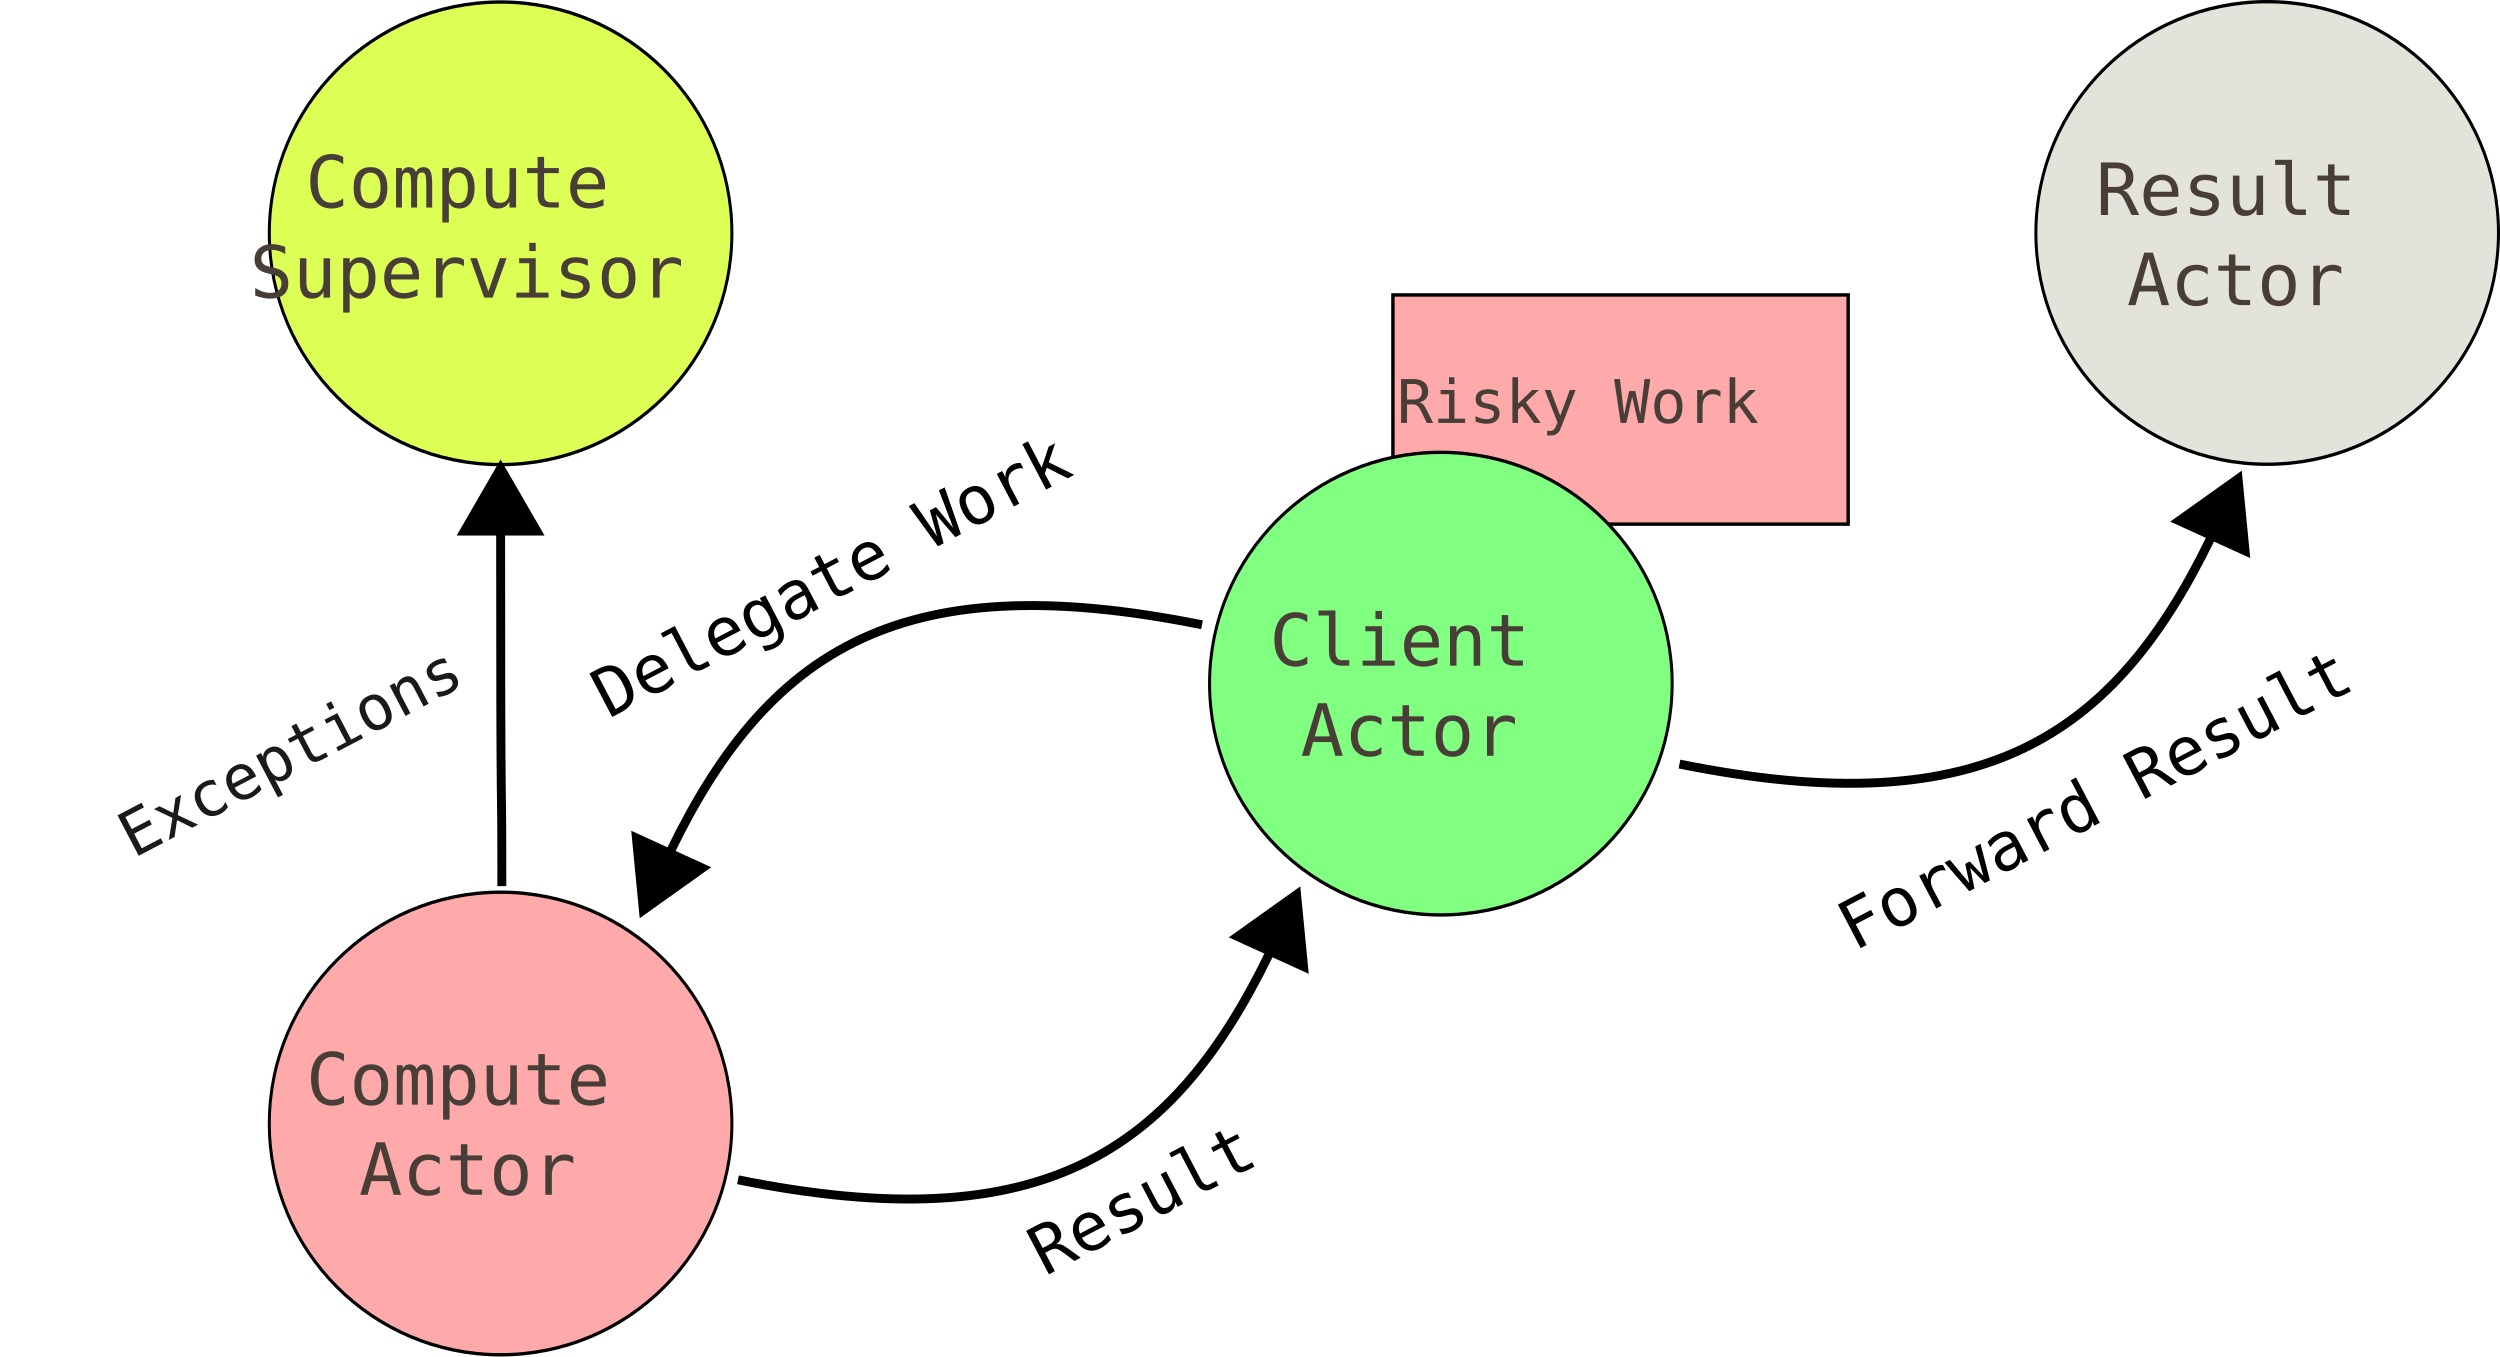
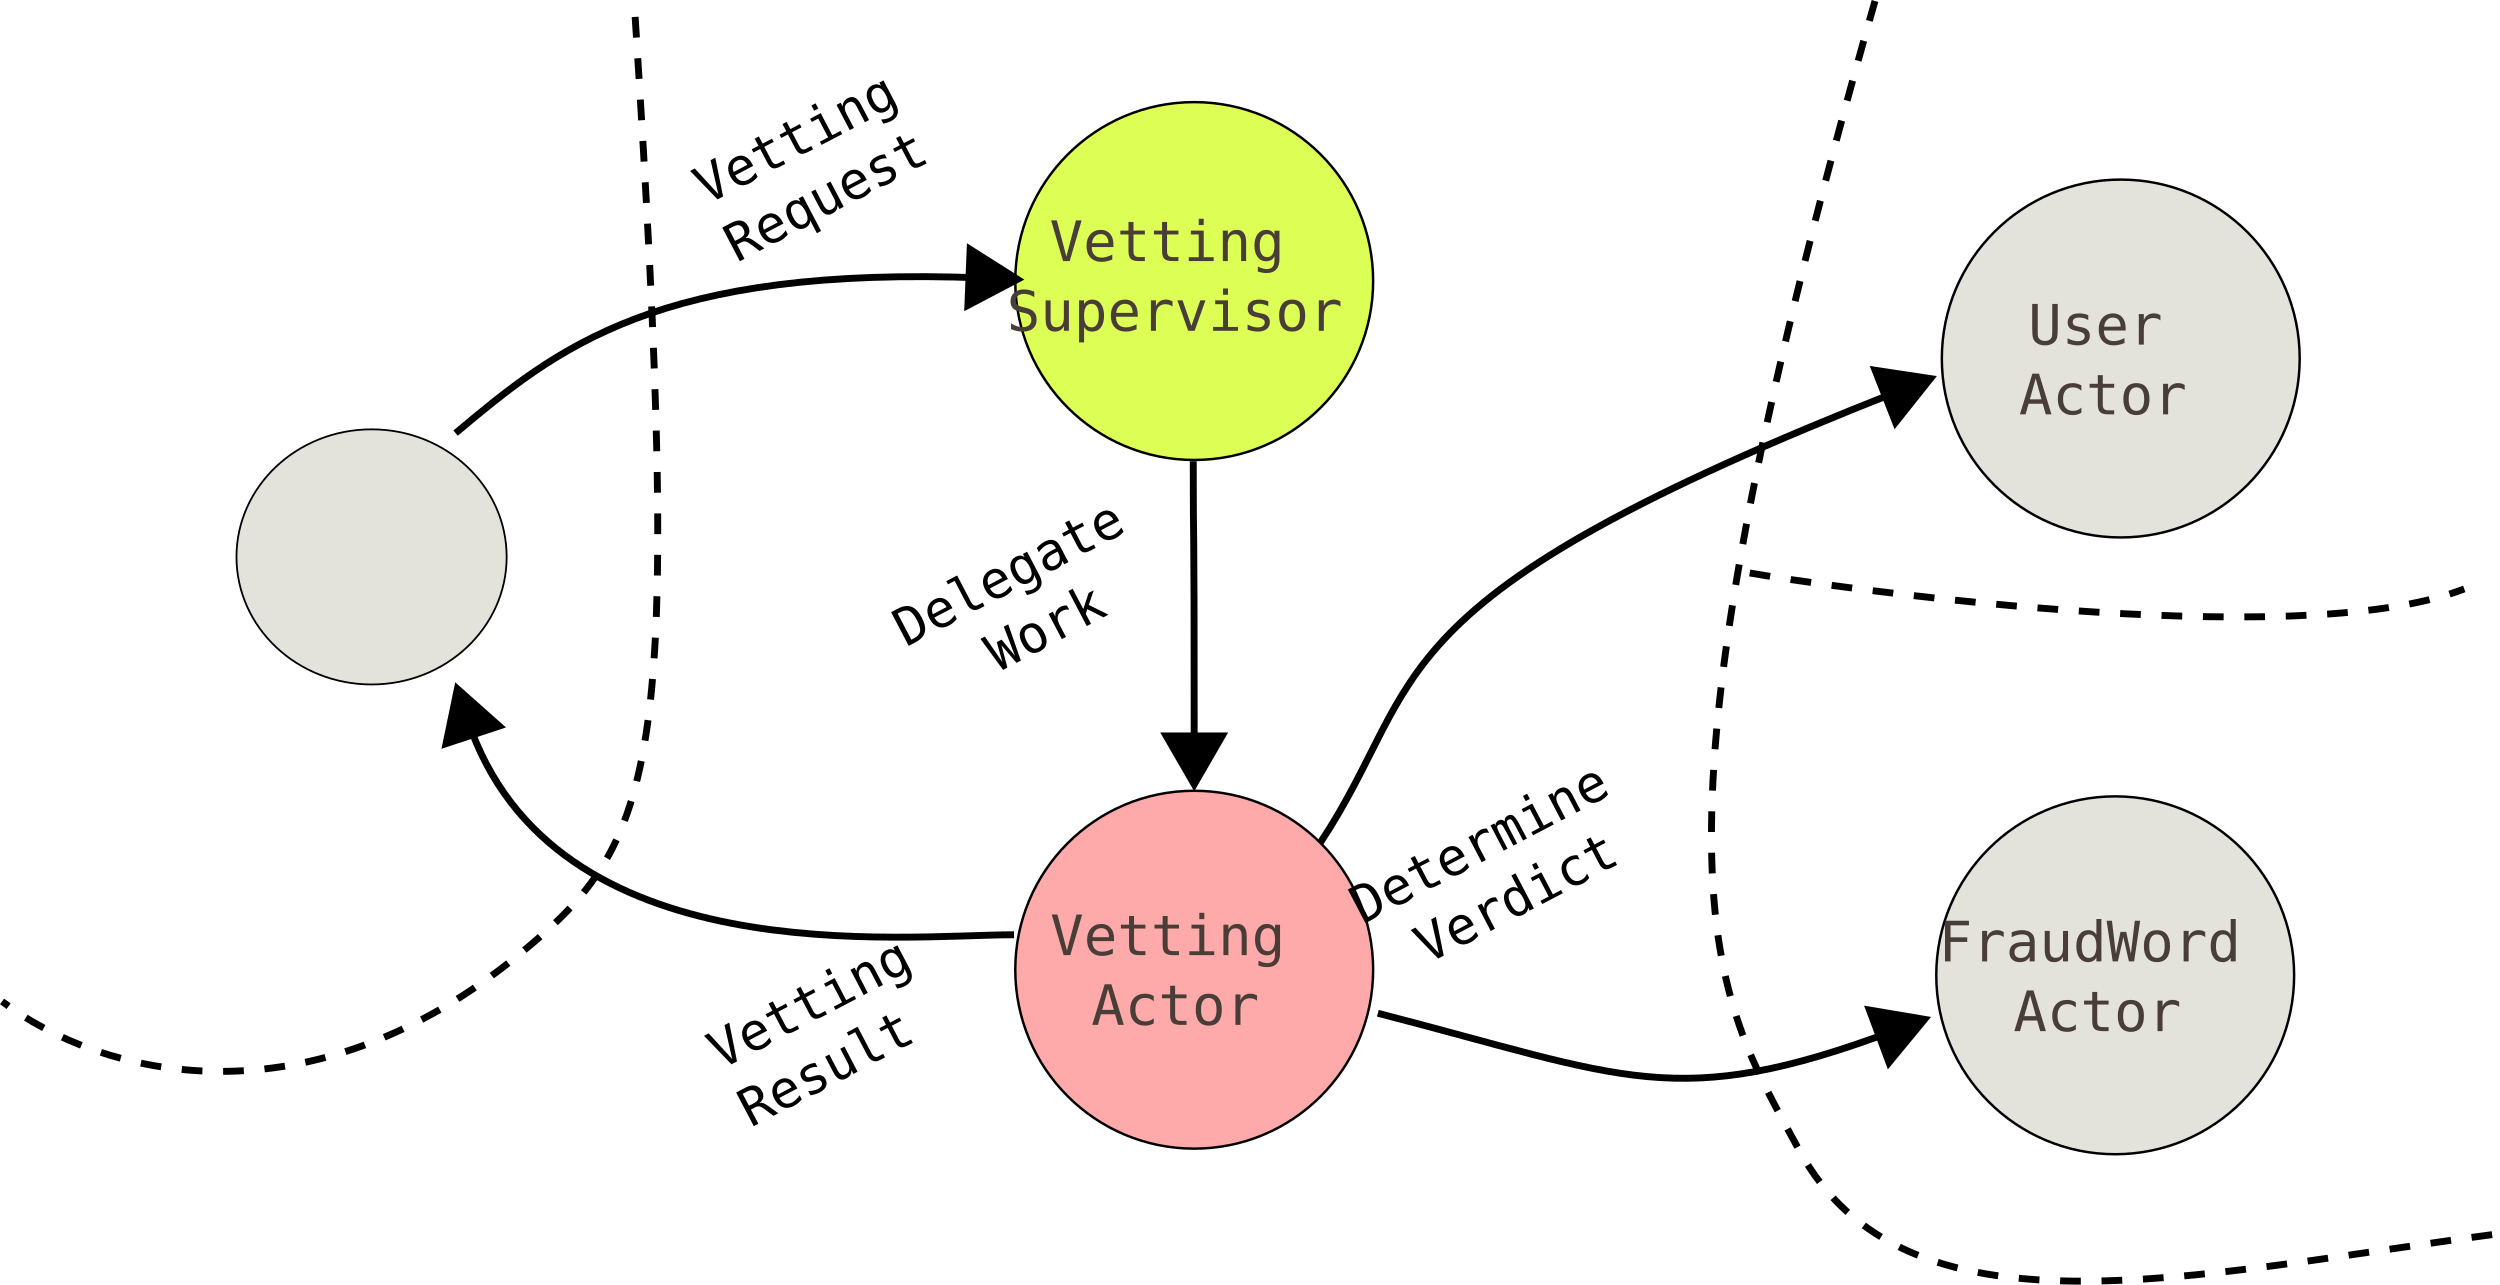
- <svg xmlns="http://www.w3.org/2000/svg" width="1039.301" height="563.896" id="svg8743" version="1.1">
+ <svg xmlns="http://www.w3.org/2000/svg" width="1343.438" height="690.321" id="svg8743" version="1.1">
  <defs id="defs8745">
    <marker orient="auto" refY="0" refX="0" id="TriangleInL-02-5" style="overflow:visible">
-       <path id="path6015-9-39" d="m 5.77,0 -8.65,5 0,-10 8.65,5 z" style="fill-rule:evenodd;stroke:#000000;stroke-width:1pt" transform="scale(-0.8,-0.8)" />
+       <path id="path6015-9-39" d="M 5.77,0 -2.88,5 V -5 Z" style="fill-rule:evenodd;stroke:#000000;stroke-width:1pt" transform="scale(-0.8)" />
    </marker>
    <marker orient="auto" refY="0" refX="0" id="TriangleInL-02" style="overflow:visible">
-       <path id="path6015-9" d="m 5.77,0 -8.65,5 0,-10 8.65,5 z" style="fill-rule:evenodd;stroke:#000000;stroke-width:1pt" transform="scale(-0.8,-0.8)" />
+       <path id="path6015-9" d="M 5.77,0 -2.88,5 V -5 Z" style="fill-rule:evenodd;stroke:#000000;stroke-width:1pt" transform="scale(-0.8)" />
    </marker>
    <marker orient="auto" refY="0" refX="0" id="marker8714" style="overflow:visible">
-       <path id="path8716" d="m 5.77,0 -8.65,5 0,-10 8.65,5 z" style="fill-rule:evenodd;stroke:#000000;stroke-width:1pt" transform="scale(-0.8,-0.8)" />
+       <path id="path8716" d="M 5.77,0 -2.88,5 V -5 Z" style="fill-rule:evenodd;stroke:#000000;stroke-width:1pt" transform="scale(-0.8)" />
    </marker>
    <marker orient="auto" refY="0" refX="0" id="TriangleInL-02-5-2" style="overflow:visible">
-       <path id="path6015-9-39-3" d="m 5.77,0 -8.65,5 0,-10 8.65,5 z" style="fill-rule:evenodd;stroke:#000000;stroke-width:1pt" transform="scale(-0.8,-0.8)" />
+       <path id="path6015-9-39-3" d="M 5.77,0 -2.88,5 V -5 Z" style="fill-rule:evenodd;stroke:#000000;stroke-width:1pt" transform="scale(-0.8)" />
    </marker>
    <marker orient="auto" refY="0" refX="0" id="TriangleInL-02-5-8" style="overflow:visible">
-       <path id="path6015-9-39-6" d="m 5.77,0 -8.65,5 0,-10 8.65,5 z" style="fill-rule:evenodd;stroke:#000000;stroke-width:1pt" transform="scale(-0.8,-0.8)" />
+       <path id="path6015-9-39-6" d="M 5.77,0 -2.88,5 V -5 Z" style="fill-rule:evenodd;stroke:#000000;stroke-width:1pt" transform="scale(-0.8)" />
    </marker>
    <marker orient="auto" refY="0" refX="0" id="TriangleInL-02-5-86" style="overflow:visible">
-       <path id="path6015-9-39-5" d="m 5.77,0 -8.65,5 0,-10 8.65,5 z" style="fill-rule:evenodd;stroke:#000000;stroke-width:1pt" transform="scale(-0.8,-0.8)" />
+       <path id="path6015-9-39-5" d="M 5.77,0 -2.88,5 V -5 Z" style="fill-rule:evenodd;stroke:#000000;stroke-width:1pt" transform="scale(-0.8)" />
    </marker>
    <marker orient="auto" refY="0" refX="0" id="TriangleInL-02-5-3" style="overflow:visible">
-       <path id="path6015-9-39-0" d="m 5.77,0 -8.65,5 0,-10 8.65,5 z" style="fill-rule:evenodd;stroke:#000000;stroke-width:1pt" transform="scale(-0.8,-0.8)" />
+       <path id="path6015-9-39-0" d="M 5.77,0 -2.88,5 V -5 Z" style="fill-rule:evenodd;stroke:#000000;stroke-width:1pt" transform="scale(-0.8)" />
+     </marker>
+     <marker orient="auto" refY="0" refX="0" id="TriangleInL-02-5-87" style="overflow:visible">
+       <path id="path6015-9-39-2" d="M 5.77,0 -2.88,5 V -5 Z" style="fill-rule:evenodd;stroke:#000000;stroke-width:1pt" transform="scale(-0.8)" />
+     </marker>
+     <marker orient="auto" refY="0" refX="0" id="TriangleInL-02-5-87-2" style="overflow:visible">
+       <path id="path6015-9-39-2-3" d="M 5.77,0 -2.88,5 V -5 Z" style="fill-rule:evenodd;stroke:#000000;stroke-width:1pt" transform="scale(-0.8)" />
    </marker>
  </defs>
-   <g id="layer1" transform="translate(492.0474,211.2568)">
-     <g id="g10198" transform="matrix(1.290913,0,0,1.290913,-159.2115,-102.5823)">
-       <g transform="matrix(1.451321,0,0,1.451321,-258.6106,-323.658)" id="g9861">
-         <rect style="fill:#ffaaaa;fill-opacity:1;stroke:#000000;stroke-width:0.761;stroke-miterlimit:4;stroke-opacity:1;stroke-dasharray:none" id="rect9166" width="101.018" height="50.858" x="309.613" y="230.447" />
-         <text xml:space="preserve" style="font-size:8px;font-style:normal;font-weight:normal;line-height:125%;letter-spacing:0px;word-spacing:0px;fill:#483e37;fill-opacity:1;stroke:none;font-family:Sans" x="360.021" y="258.844" id="text9060-4-3-1">
-           <tspan x="360.021" y="258.844" style="font-size:13.344px;font-style:normal;font-variant:normal;font-weight:normal;font-stretch:normal;text-align:center;text-anchor:middle;fill:#483e37;font-family:Monospace;-inkscape-font-specification:Monospace" id="tspan9140-1">Risky Work</tspan>
-         </text>
-       </g>
-       <path transform="matrix(0.9745716,0,0,1.086241,-66.00545,-102.4636)" d="m 355.714,219.505 c 0,37.871 -34.218,68.571 -76.429,68.571 -42.21,0 -76.429,-30.7 -76.429,-68.571 0,-37.871 34.218,-68.571 76.429,-68.571 42.21,0 76.429,30.7 76.429,68.571 z" id="path7510-1-1" style="fill:#80ff80;fill-rule:evenodd;stroke:#000000;stroke-width:1;stroke-linecap:butt;stroke-linejoin:miter;stroke-miterlimit:4;stroke-opacity:1;stroke-dasharray:none" />
-       <path id="path5736-6-7-8-0-2-1-79-7-0-9" d="M -45.052,196.646 C -12.714,125.685 30.251,97.074 129.262,117.025" style="color:#000000;fill:none;stroke:#000000;stroke-width:2.874;stroke-miterlimit:4;stroke-opacity:1;stroke-dasharray:none;marker:none;marker-start:url(#TriangleInL-02-5);visibility:visible;display:inline;overflow:visible;enable-background:accumulate" />
-       <path transform="matrix(0.9745716,0,0,1.086241,-368.8022,-247.4858)" d="m 355.714,219.505 c 0,37.871 -34.218,68.571 -76.429,68.571 -42.21,0 -76.429,-30.7 -76.429,-68.571 0,-37.871 34.218,-68.571 76.429,-68.571 42.21,0 76.429,30.7 76.429,68.571 z" id="path7510-9-7" style="fill:#ddff55;fill-rule:evenodd;stroke:#000000;stroke-width:1;stroke-linecap:butt;stroke-linejoin:miter;stroke-miterlimit:4;stroke-opacity:1;stroke-dasharray:none" />
-       <path transform="matrix(0.9745716,0,0,1.086241,-368.8022,39.18718)" d="m 355.714,219.505 c 0,37.871 -34.218,68.571 -76.429,68.571 -42.21,0 -76.429,-30.7 -76.429,-68.571 0,-37.871 34.218,-68.571 76.429,-68.571 42.21,0 76.429,30.7 76.429,68.571 z" id="path7510-3" style="fill:#ffaaaa;fill-rule:evenodd;stroke:#000000;stroke-width:1;stroke-linecap:butt;stroke-linejoin:miter;stroke-miterlimit:4;stroke-opacity:1;stroke-dasharray:none" />
-       <path transform="matrix(0.9745716,0,0,1.086241,200.0993,-247.5957)" d="m 355.714,219.505 c 0,37.871 -34.218,68.571 -76.429,68.571 -42.21,0 -76.429,-30.7 -76.429,-68.571 0,-37.871 34.218,-68.571 76.429,-68.571 42.21,0 76.429,30.7 76.429,68.571 z" id="path7510-9" style="fill:#e3e2db;fill-rule:evenodd;stroke:#000000;stroke-width:1;stroke-linecap:butt;stroke-linejoin:miter;stroke-miterlimit:4;stroke-opacity:1;stroke-dasharray:none" />
-       <text id="text9060" y="271.562" x="-96.726" style="font-size:11.611px;font-style:normal;font-weight:normal;line-height:125%;letter-spacing:0px;word-spacing:0px;fill:#483e37;fill-opacity:1;stroke:none;font-family:Sans" xml:space="preserve">
-         <tspan style="font-size:23.221px;font-style:normal;font-variant:normal;font-weight:normal;font-stretch:normal;text-align:center;text-anchor:middle;fill:#483e37;font-family:Monospace;-inkscape-font-specification:Monospace" y="271.562" x="-96.726" id="tspan9062">Compute</tspan>
-         <tspan style="font-size:23.221px;font-style:normal;font-variant:normal;font-weight:normal;font-stretch:normal;text-align:center;text-anchor:middle;fill:#483e37;font-family:Monospace;-inkscape-font-specification:Monospace" id="tspan9064" y="300.589" x="-96.726">Actor</tspan>
-       </text>
-       <text id="text9060-4" y="-17.361" x="-96.97" style="font-size:11.611px;font-style:normal;font-weight:normal;line-height:125%;letter-spacing:0px;word-spacing:0px;fill:#483e37;fill-opacity:1;stroke:none;font-family:Sans" xml:space="preserve">
-         <tspan style="font-size:23.221px;font-style:normal;font-variant:normal;font-weight:normal;font-stretch:normal;text-align:center;text-anchor:middle;fill:#483e37;font-family:Monospace;-inkscape-font-specification:Monospace" y="-17.361" x="-96.97" id="tspan9062-6">Compute</tspan>
-         <tspan style="font-size:23.221px;font-style:normal;font-variant:normal;font-weight:normal;font-stretch:normal;text-align:center;text-anchor:middle;fill:#483e37;font-family:Monospace;-inkscape-font-specification:Monospace" id="tspan9064-1" y="11.665" x="-96.97">Supervisor</tspan>
-       </text>
-       <text id="text9060-4-3" y="130.178" x="206.524" style="font-size:11.611px;font-style:normal;font-weight:normal;line-height:125%;letter-spacing:0px;word-spacing:0px;fill:#483e37;fill-opacity:1;stroke:none;font-family:Sans" xml:space="preserve">
-         <tspan style="font-size:23.221px;font-style:normal;font-variant:normal;font-weight:normal;font-stretch:normal;text-align:center;text-anchor:middle;fill:#483e37;font-family:Monospace;-inkscape-font-specification:Monospace" id="tspan9064-1-1" y="130.178" x="206.524">Client</tspan>
-         <tspan id="tspan9140" style="font-size:23.221px;font-style:normal;font-variant:normal;font-weight:normal;font-stretch:normal;text-align:center;text-anchor:middle;fill:#483e37;font-family:Monospace;-inkscape-font-specification:Monospace" y="159.204" x="206.524">Actor</tspan>
-       </text>
-       <text id="text9060-4-3-6" y="-14.954" x="472.629" style="font-size:11.611px;font-style:normal;font-weight:normal;line-height:125%;letter-spacing:0px;word-spacing:0px;fill:#483e37;fill-opacity:1;stroke:none;font-family:Sans" xml:space="preserve">
-         <tspan style="font-size:23.221px;font-style:normal;font-variant:normal;font-weight:normal;font-stretch:normal;text-align:center;text-anchor:middle;fill:#483e37;font-family:Monospace;-inkscape-font-specification:Monospace" id="tspan9064-1-1-8" y="-14.954" x="472.629">Result</tspan>
-         <tspan id="tspan9140-7" style="font-size:23.221px;font-style:normal;font-variant:normal;font-weight:normal;font-stretch:normal;text-align:center;text-anchor:middle;fill:#483e37;font-family:Monospace;-inkscape-font-specification:Monospace" y="14.072" x="472.629">Actor</tspan>
-       </text>
-       <path id="path5736-6-7-8-0-2-1-79-7-0-9-6" d="m 154.133,216.131 c -32.338,70.962 -75.303,99.573 -174.314,79.621" style="color:#000000;fill:none;stroke:#000000;stroke-width:2.874;stroke-miterlimit:4;stroke-opacity:1;stroke-dasharray:none;marker:none;marker-start:url(#TriangleInL-02-5);visibility:visible;display:inline;overflow:visible;enable-background:accumulate" />
-       <text transform="matrix(0.8857448,-0.4641725,0.4641725,0.8857448,0,0)" id="text3371-1" y="101.782" x="-123.28" style="font-size:25.236px;font-style:normal;font-weight:normal;line-height:125%;letter-spacing:0px;word-spacing:0px;fill:#000000;fill-opacity:1;stroke:none;font-family:Sans" xml:space="preserve">
-         <tspan y="101.782" x="-123.28" id="tspan3373-4" style="font-size:21.69px;font-style:normal;font-variant:normal;font-weight:normal;font-stretch:normal;font-family:Monospace;-inkscape-font-specification:Monospace">Delegate Work</tspan>
-       </text>
-       <text transform="matrix(0.8857448,-0.4641725,0.4641725,0.8857448,0,0)" id="text3371-1-6" y="326.041" x="-82.088" style="font-size:25.236px;font-style:normal;font-weight:normal;line-height:125%;letter-spacing:0px;word-spacing:0px;fill:#000000;fill-opacity:1;stroke:none;font-family:Sans" xml:space="preserve">
-         <tspan y="326.041" x="-82.088" id="tspan3373-4-3" style="font-style:normal;font-variant:normal;font-weight:normal;font-stretch:normal;font-family:Monospace;-inkscape-font-specification:Monospace;font-size:21.69px">Result</tspan>
-       </text>
-       <path id="path5736-6-7-8-0-2-1-79-7-0-9-6-4" d="M 457.326,82.25 C 424.988,153.212 382.023,181.823 283.012,161.872" style="color:#000000;fill:none;stroke:#000000;stroke-width:2.874;stroke-miterlimit:4;stroke-opacity:1;stroke-dasharray:none;marker:none;marker-start:url(#TriangleInL-02-5);visibility:visible;display:inline;overflow:visible;enable-background:accumulate" />
-       <text transform="matrix(0.8857448,-0.4641725,0.4641725,0.8857448,0,0)" id="text3371-1-6-2" y="354.332" x="197.267" style="font-size:25.236px;font-style:normal;font-weight:normal;line-height:125%;letter-spacing:0px;word-spacing:0px;fill:#000000;fill-opacity:1;stroke:none;font-family:Sans" xml:space="preserve">
-         <tspan y="354.332" x="197.267" id="tspan3373-4-3-8" style="font-style:normal;font-variant:normal;font-weight:normal;font-stretch:normal;font-family:Monospace;-inkscape-font-specification:Monospace;font-size:21.69px">Forward Result</tspan>
-       </text>
-       <path style="color:#000000;fill:#008000;stroke:#000000;stroke-width:2.874;stroke-miterlimit:4;stroke-opacity:1;stroke-dasharray:none;marker:none;marker-start:url(#TriangleInL-02-5);visibility:visible;display:inline;overflow:visible;enable-background:accumulate" d="m -96.618,80.121 c 0,117.21 0.4,75.165 0.4,121.065" id="path5736-6-7-8-0-2-1-79-7-0-9-7" />
-       <text transform="matrix(0.8857448,-0.4641725,0.4641725,0.8857448,0,0)" id="text3371-1-9-5" y="45.408" x="-279.582" style="font-size:25.236px;font-style:normal;font-weight:normal;line-height:125%;letter-spacing:0px;word-spacing:0px;fill:#483e37;fill-opacity:1;stroke:none;font-family:Sans" xml:space="preserve">
-         <tspan style="font-size:20.141px;font-style:normal;font-variant:normal;font-weight:normal;font-stretch:normal;fill:#1a1a1a;fill-opacity:1;font-family:Monospace;-inkscape-font-specification:Monospace" y="45.408" x="-279.582" id="tspan3373-4-6-5" />
-         <tspan style="font-size:20.141px;font-style:normal;font-variant:normal;font-weight:normal;font-stretch:normal;fill:#1a1a1a;fill-opacity:1;font-family:Monospace;-inkscape-font-specification:Monospace" id="tspan10147" y="70.584" x="-279.582">Exceptions</tspan>
-       </text>
-     </g>
+   <g id="layer1" transform="translate(495.3478,648.141)">
+     <path id="path5736-6-7-8-0-2-1-79-7-0-9-7-8-8" d="m -244.096,-261.48 c 45.642,137.781 234.412,115.651 293.666,115.651" style="color:#000000;display:inline;overflow:visible;visibility:visible;fill:none;stroke:#000000;stroke-width:3.71;stroke-miterlimit:4;stroke-dasharray:none;stroke-opacity:1;marker:none;marker-start:url(#TriangleInL-02-5-87-2);enable-background:accumulate" />
+     <circle cy="-497.113" cx="146.388" style="fill:#ddff55;fill-rule:evenodd;stroke:#000000;stroke-width:1.328;stroke-linecap:butt;stroke-linejoin:miter;stroke-miterlimit:4;stroke-dasharray:none;stroke-opacity:1" id="path7510-9-7" r="96.154" />
+     <circle cy="-127.044" cx="146.388" style="fill:#ffaaaa;fill-rule:evenodd;stroke:#000000;stroke-width:1.328;stroke-linecap:butt;stroke-linejoin:miter;stroke-miterlimit:4;stroke-dasharray:none;stroke-opacity:1" id="path7510-3" r="96.154" />
+     <text xml:space="preserve" style="font-style:normal;font-weight:normal;font-size:15.491px;line-height:0%;font-family:sans-serif;letter-spacing:0px;word-spacing:0px;fill:#483e37;fill-opacity:1;stroke:none;stroke-width:1.291" x="146.249" y="-134.867" id="text9060">
+       <tspan x="146.249" y="-134.867" id="tspan9064" style="font-style:normal;font-variant:normal;font-weight:normal;font-stretch:normal;font-size:29.976px;line-height:1.25;font-family:monospace;-inkscape-font-specification:Monospace;text-align:center;text-anchor:middle;fill:#483e37;stroke-width:1.291">Vetting</tspan>
+       <tspan x="146.249" y="-97.396" style="font-style:normal;font-variant:normal;font-weight:normal;font-stretch:normal;font-size:29.976px;line-height:1.25;font-family:monospace;-inkscape-font-specification:Monospace;text-align:center;text-anchor:middle;fill:#483e37;stroke-width:1.291" id="tspan126">Actor</tspan>
+     </text>
+     <text xml:space="preserve" style="font-style:normal;font-weight:normal;font-size:15.491px;line-height:0%;font-family:sans-serif;letter-spacing:0px;word-spacing:0px;fill:#483e37;fill-opacity:1;stroke:none;stroke-width:1.291" x="145.934" y="-507.842" id="text9060-4">
+       <tspan id="tspan9062-6" x="145.934" y="-507.842" style="font-style:normal;font-variant:normal;font-weight:normal;font-stretch:normal;font-size:29.976px;line-height:1.25;font-family:monospace;-inkscape-font-specification:Monospace;text-align:center;text-anchor:middle;fill:#483e37;stroke-width:1.291">Vetting</tspan>
+       <tspan x="145.934" y="-470.372" id="tspan9064-1" style="font-style:normal;font-variant:normal;font-weight:normal;font-stretch:normal;font-size:29.976px;line-height:1.25;font-family:monospace;-inkscape-font-specification:Monospace;text-align:center;text-anchor:middle;fill:#483e37;stroke-width:1.291">Supervisor</tspan>
+     </text>
+     <circle cy="-455.483" cx="644.298" style="fill:#e3e2db;fill-rule:evenodd;stroke:#000000;stroke-width:1.328;stroke-linecap:butt;stroke-linejoin:miter;stroke-miterlimit:4;stroke-dasharray:none;stroke-opacity:1" id="path7510-9" r="96.154" />
+     <text xml:space="preserve" style="font-style:normal;font-weight:normal;font-size:15.491px;line-height:0%;font-family:sans-serif;letter-spacing:0px;word-spacing:0px;fill:#483e37;fill-opacity:1;stroke:none;stroke-width:1.291" x="644.744" y="-462.963" id="text9060-4-3-6">
+       <tspan x="644.744" y="-462.963" id="tspan9064-1-1-8" style="font-style:normal;font-variant:normal;font-weight:normal;font-stretch:normal;font-size:29.976px;line-height:1.25;font-family:monospace;-inkscape-font-specification:Monospace;text-align:center;text-anchor:middle;fill:#483e37;stroke-width:1.291">User</tspan>
+       <tspan x="644.744" y="-425.492" style="font-style:normal;font-variant:normal;font-weight:normal;font-stretch:normal;font-size:29.976px;line-height:1.25;font-family:monospace;-inkscape-font-specification:Monospace;text-align:center;text-anchor:middle;fill:#483e37;stroke-width:1.291" id="tspan9140-7">Actor</tspan>
+     </text>
+     <text xml:space="preserve" style="font-style:normal;font-weight:normal;font-size:15.491px;line-height:0%;font-family:sans-serif;letter-spacing:0px;word-spacing:0px;fill:#000000;fill-opacity:1;stroke:none;stroke-width:1.291" x="213.189" y="-269.949" id="text3371-1" transform="rotate(-27.65668)">
+       <tspan style="font-style:normal;font-variant:normal;font-weight:normal;font-stretch:normal;font-size:28px;line-height:1.25;font-family:monospace;-inkscape-font-specification:Monospace;text-align:center;text-anchor:middle;stroke-width:1.291" id="tspan3373-4" x="213.189" y="-269.949">Delegate</tspan>
+       <tspan style="font-style:normal;font-variant:normal;font-weight:normal;font-stretch:normal;font-size:28px;line-height:1.25;font-family:monospace;-inkscape-font-specification:Monospace;text-align:center;text-anchor:middle;stroke-width:1.291" x="213.189" y="-234.949" id="tspan4954">Work</tspan>
+     </text>
+     <path style="color:#000000;display:inline;overflow:visible;visibility:visible;fill:none;fill-opacity:1;stroke:#000000;stroke-width:3.71;stroke-miterlimit:4;stroke-dasharray:11.13, 11.13;stroke-dashoffset:0;stroke-opacity:1;marker:none;enable-background:accumulate" d="M 512.236,-647.632 C 378.328,-178.116 425.523,-115.085 471.195,-30.568 528.594,75.651 680.164,37.057 847.846,14.777" id="path5736-6-7-8-0-2-1-79-7-0-9-6-4" />
+     <path id="path5736-6-7-8-0-2-1-79-7-0-9-7" d="m 146.388,-244.011 c 0,-151.308 -0.516,-97.031 -0.516,-156.285" style="color:#000000;display:inline;overflow:visible;visibility:visible;fill:#008000;stroke:#000000;stroke-width:3.71;stroke-miterlimit:4;stroke-dasharray:none;stroke-opacity:1;marker:none;marker-start:url(#TriangleInL-02-5);enable-background:accumulate" />
+     <circle cy="-124.039" cx="641.308" style="fill:#e3e2db;fill-rule:evenodd;stroke:#000000;stroke-width:1.328;stroke-linecap:butt;stroke-linejoin:miter;stroke-miterlimit:4;stroke-dasharray:none;stroke-opacity:1" id="path7510-9-6" r="96.154" />
+     <text xml:space="preserve" style="font-style:normal;font-weight:normal;font-size:15.491px;line-height:0%;font-family:sans-serif;letter-spacing:0px;word-spacing:0px;fill:#483e37;fill-opacity:1;stroke:none;stroke-width:1.291" x="641.754" y="-131.518" id="text9060-4-3-6-3">
+       <tspan x="641.754" y="-131.518" id="tspan9064-1-1-8-6" style="font-style:normal;font-variant:normal;font-weight:normal;font-stretch:normal;font-size:29.976px;line-height:1.25;font-family:monospace;-inkscape-font-specification:Monospace;text-align:center;text-anchor:middle;fill:#483e37;stroke-width:1.291">FraudWord</tspan>
+       <tspan x="641.754" y="-94.048" style="font-style:normal;font-variant:normal;font-weight:normal;font-stretch:normal;font-size:29.976px;line-height:1.25;font-family:monospace;-inkscape-font-specification:Monospace;text-align:center;text-anchor:middle;fill:#483e37;stroke-width:1.291" id="tspan9140-7-3">Actor</tspan>
+     </text>
+     <path style="color:#000000;display:inline;overflow:visible;visibility:visible;fill:none;fill-opacity:1;stroke:#000000;stroke-width:3.71;stroke-miterlimit:4;stroke-dasharray:11.13, 11.13;stroke-dashoffset:0;stroke-opacity:1;marker:none;enable-background:accumulate" d="m 444.898,-340.236 c 35.523,6.373 292.815,44.149 383.984,8.568" id="path5736-6-7-8-0-2-1-79-7-0-9-6-4-8" />
+     <path style="color:#000000;display:inline;overflow:visible;visibility:visible;fill:none;fill-opacity:1;stroke:#000000;stroke-width:3.71;stroke-miterlimit:4;stroke-dasharray:11.13, 11.13;stroke-dashoffset:0;stroke-opacity:1;marker:none;enable-background:accumulate" d="m -154.043,-639.06 c 26.217,403.071 11.995,442.475 -61.244,502.917 -114.443,94.446 -225.446,66.824 -278.938,26.152" id="path5736-6-7-8-0-2-1-79-7-0-9-6-4-1" />
+     <path id="path5736-6-7-8-0-2-1-79-7-0-9-7-8" d="m 34.039,-498.739 c -176.562,-7.071 -230.046,37.736 -284.574,83.349" style="color:#000000;display:inline;overflow:visible;visibility:visible;fill:none;stroke:#000000;stroke-width:3.71;stroke-miterlimit:4;stroke-dasharray:none;stroke-opacity:1;marker:none;marker-start:url(#TriangleInL-02-5-87);enable-background:accumulate" />
+     <text xml:space="preserve" style="font-style:normal;font-weight:normal;font-size:15.491px;line-height:0%;font-family:sans-serif;letter-spacing:0px;word-spacing:0px;fill:#000000;fill-opacity:1;stroke:none;stroke-width:1.291" x="147.153" y="-530.122" id="text3371-1-6-2-5" transform="rotate(-27.65668)">
+       <tspan style="font-style:normal;font-variant:normal;font-weight:normal;font-stretch:normal;font-size:28px;line-height:1.25;font-family:monospace;-inkscape-font-specification:Monospace;stroke-width:1.291" id="tspan3373-4-3-8-2" x="147.153" y="-530.122">Vetting </tspan>
+       <tspan style="font-style:normal;font-variant:normal;font-weight:normal;font-stretch:normal;font-size:28px;line-height:1.25;font-family:monospace;-inkscape-font-specification:Monospace;stroke-width:1.291" x="147.153" y="-495.122" id="tspan4827">Request</tspan>
+     </text>
+     <path style="color:#000000;display:inline;overflow:visible;visibility:visible;fill:none;stroke:#000000;stroke-width:3.71;stroke-miterlimit:4;stroke-dasharray:none;stroke-opacity:1;marker:none;marker-start:url(#TriangleInL-02-5);enable-background:accumulate" d="M 522.613,-94.296 C 404.932,-50.365 378.612,-69.268 245.061,-103.639" id="path5736-6-7-8-0-2-1-79-7-0-9-6" />
+     <path style="color:#000000;display:inline;overflow:visible;visibility:visible;fill:none;stroke:#000000;stroke-width:3.71;stroke-miterlimit:4;stroke-dasharray:none;stroke-opacity:1;marker:none;marker-start:url(#TriangleInL-02-5);enable-background:accumulate" d="M 525.863,-438.333 C 236.213,-324.461 273.267,-284.672 214.143,-195.269" id="path5736-6-7-8-0-2-1-79-7-0-9" />
+     <text xml:space="preserve" style="font-style:normal;font-weight:normal;font-size:15.491px;line-height:0%;font-family:sans-serif;letter-spacing:0px;word-spacing:0px;fill:#000000;fill-opacity:1;stroke:none;stroke-width:1.291" x="-61.967" y="-114.966" id="text3371-1-6-2-5-4" transform="rotate(-27.65668)">
+       <tspan style="font-style:normal;font-variant:normal;font-weight:normal;font-stretch:normal;font-size:28px;line-height:1.25;font-family:monospace;-inkscape-font-specification:Monospace;stroke-width:1.291" id="tspan3373-4-3-8-2-2" x="-61.967" y="-114.966">Vetting </tspan>
+       <tspan style="font-style:normal;font-variant:normal;font-weight:normal;font-stretch:normal;font-size:28px;line-height:1.25;font-family:monospace;-inkscape-font-specification:Monospace;stroke-width:1.291" x="-61.967" y="-79.966" id="tspan4827-2">Result</tspan>
+     </text>
+     <text xml:space="preserve" style="font-style:normal;font-weight:normal;font-size:15.491px;line-height:0%;font-family:sans-serif;letter-spacing:0px;word-spacing:0px;fill:#000000;fill-opacity:1;stroke:none;stroke-width:1.291" x="369.85" y="-24.032" id="text3371-1-7" transform="rotate(-27.65668)">
+       <tspan style="font-style:normal;font-variant:normal;font-weight:normal;font-stretch:normal;font-size:28px;line-height:1.25;font-family:monospace;-inkscape-font-specification:Monospace;text-align:center;text-anchor:middle;stroke-width:1.291" id="tspan3373-4-0" x="369.85" y="-24.032">Determine</tspan>
+       <tspan style="font-style:normal;font-variant:normal;font-weight:normal;font-stretch:normal;font-size:28px;line-height:1.25;font-family:monospace;-inkscape-font-specification:Monospace;text-align:center;text-anchor:middle;stroke-width:1.291" x="369.85" y="10.968" id="tspan4954-1">Verdict</tspan>
+     </text>
+     <ellipse cy="-348.876" cx="-295.676" style="fill:#e3e2db;fill-rule:evenodd;stroke:#000000;stroke-width:0.974;stroke-linecap:butt;stroke-linejoin:miter;stroke-miterlimit:4;stroke-dasharray:none;stroke-opacity:1" id="path7510-9-1" rx="72.592" ry="68.551" />
  </g>
</svg>
